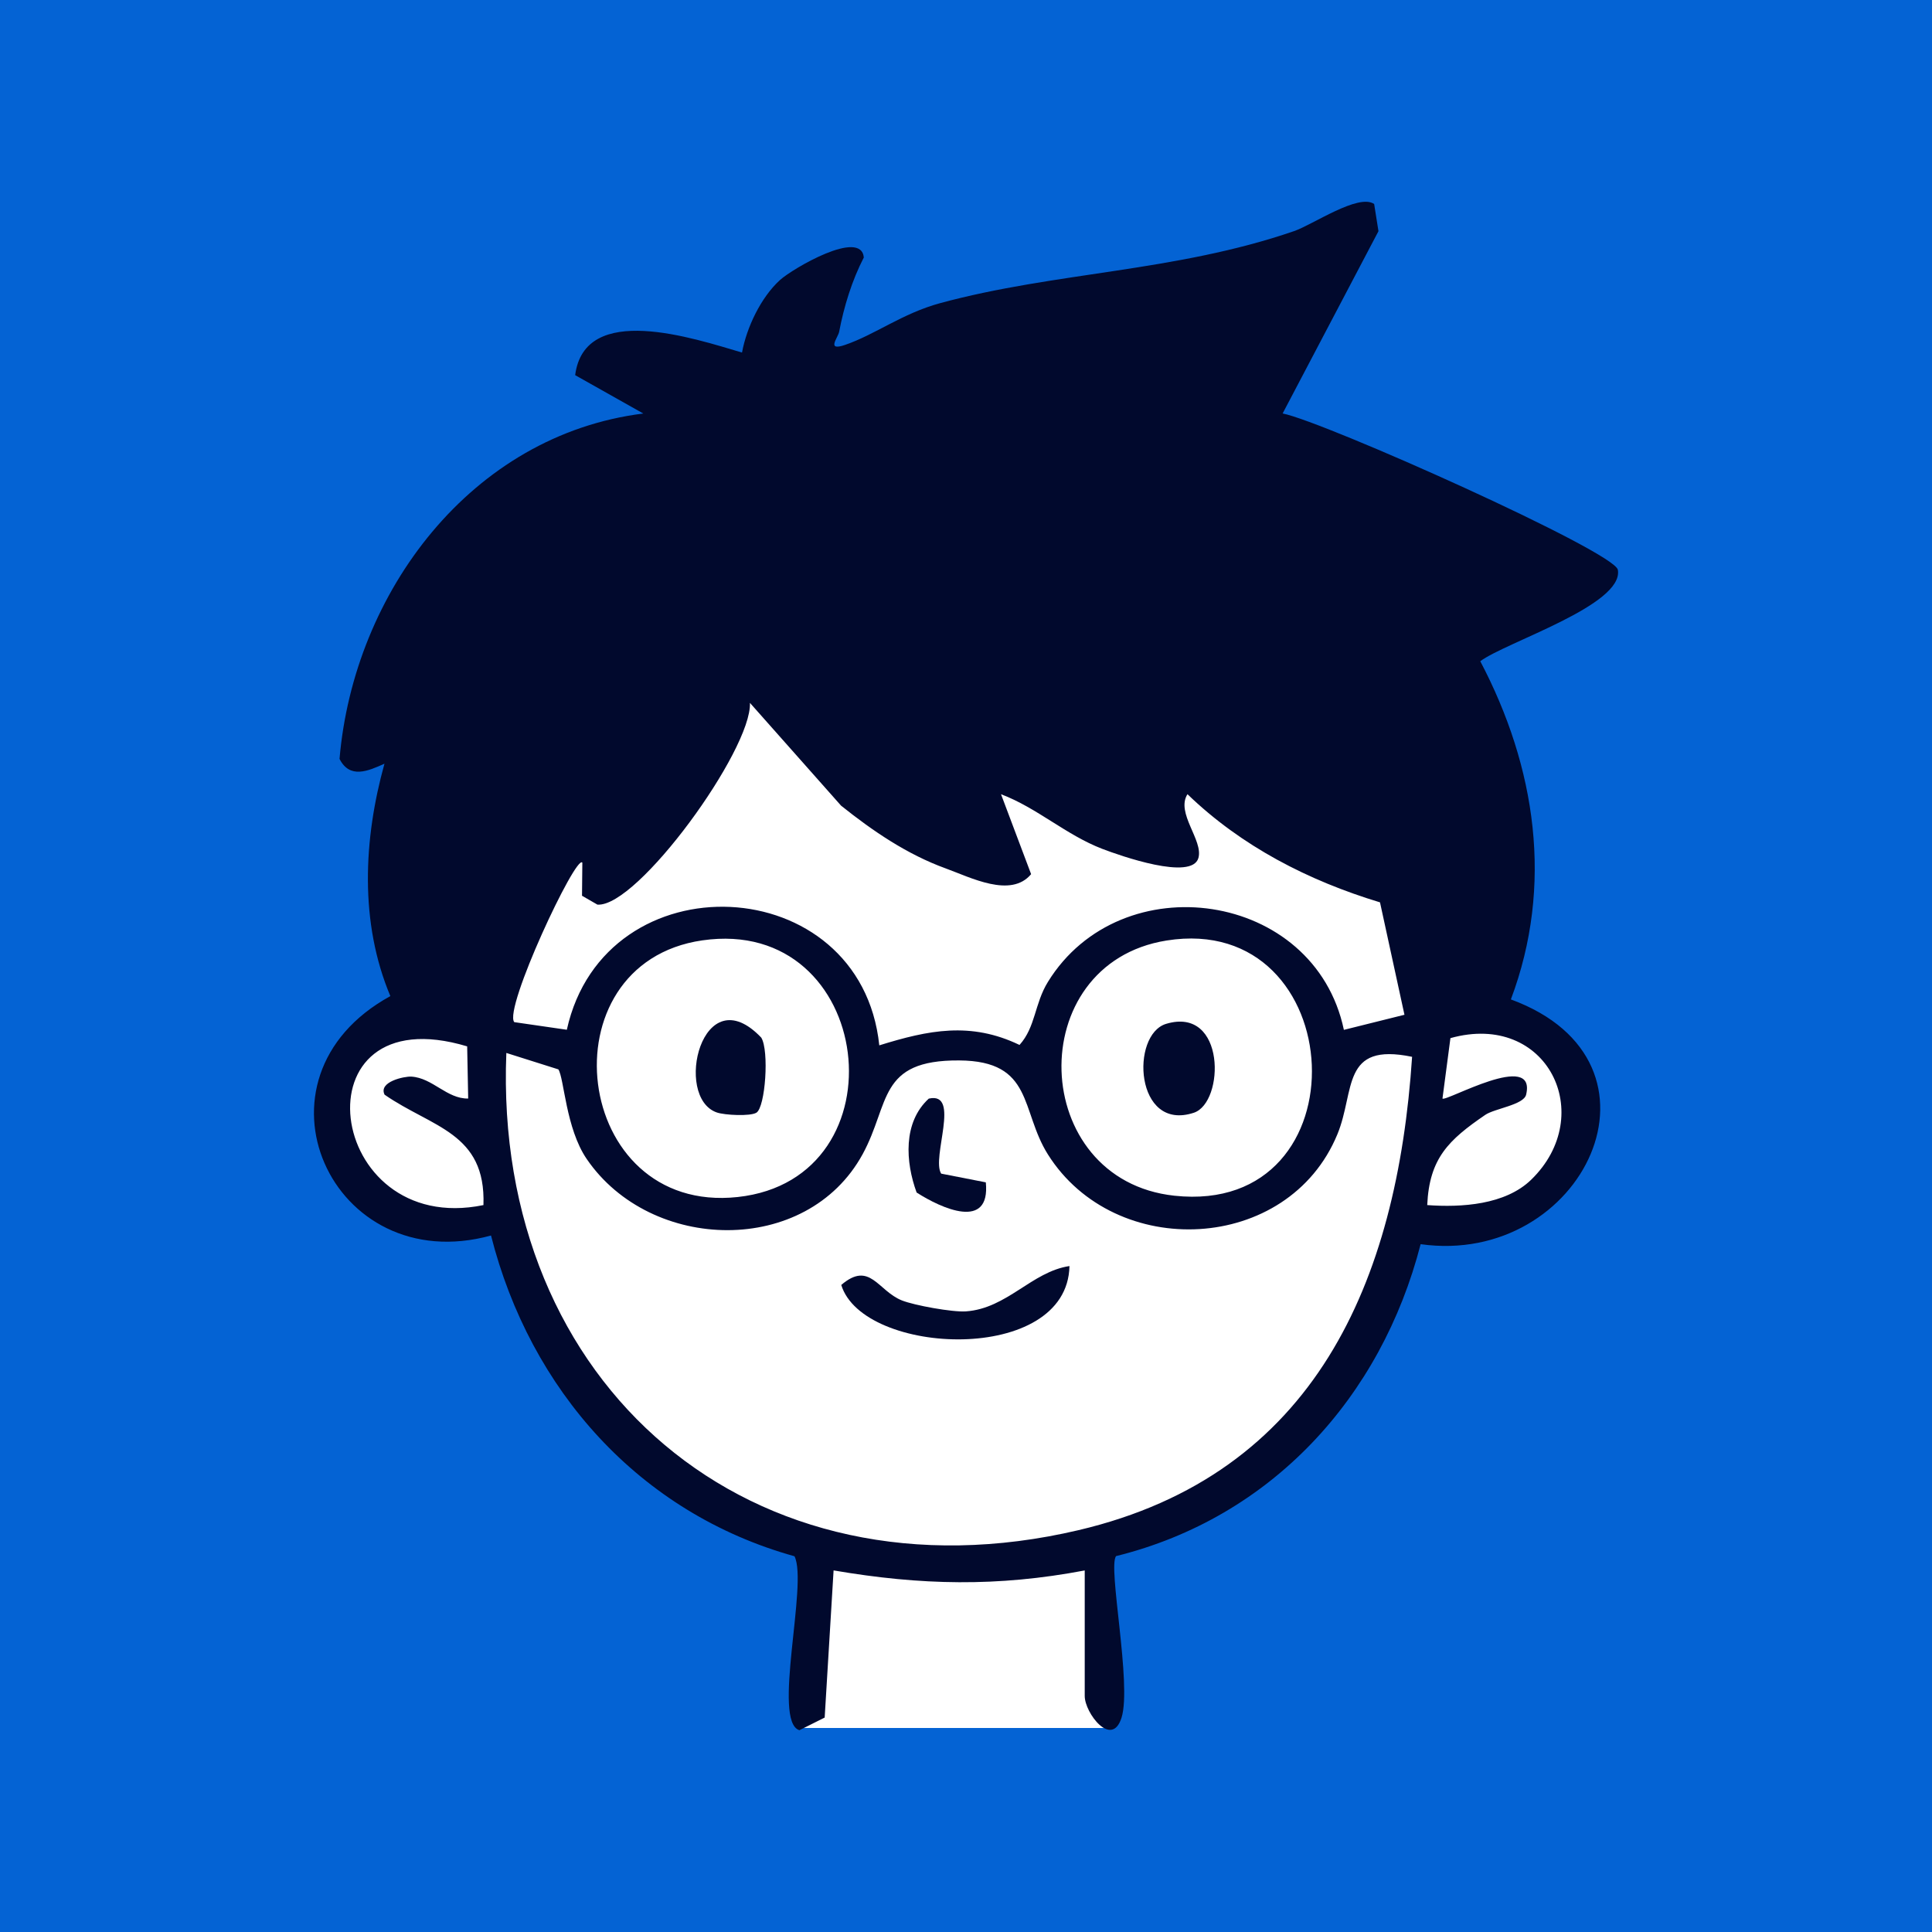
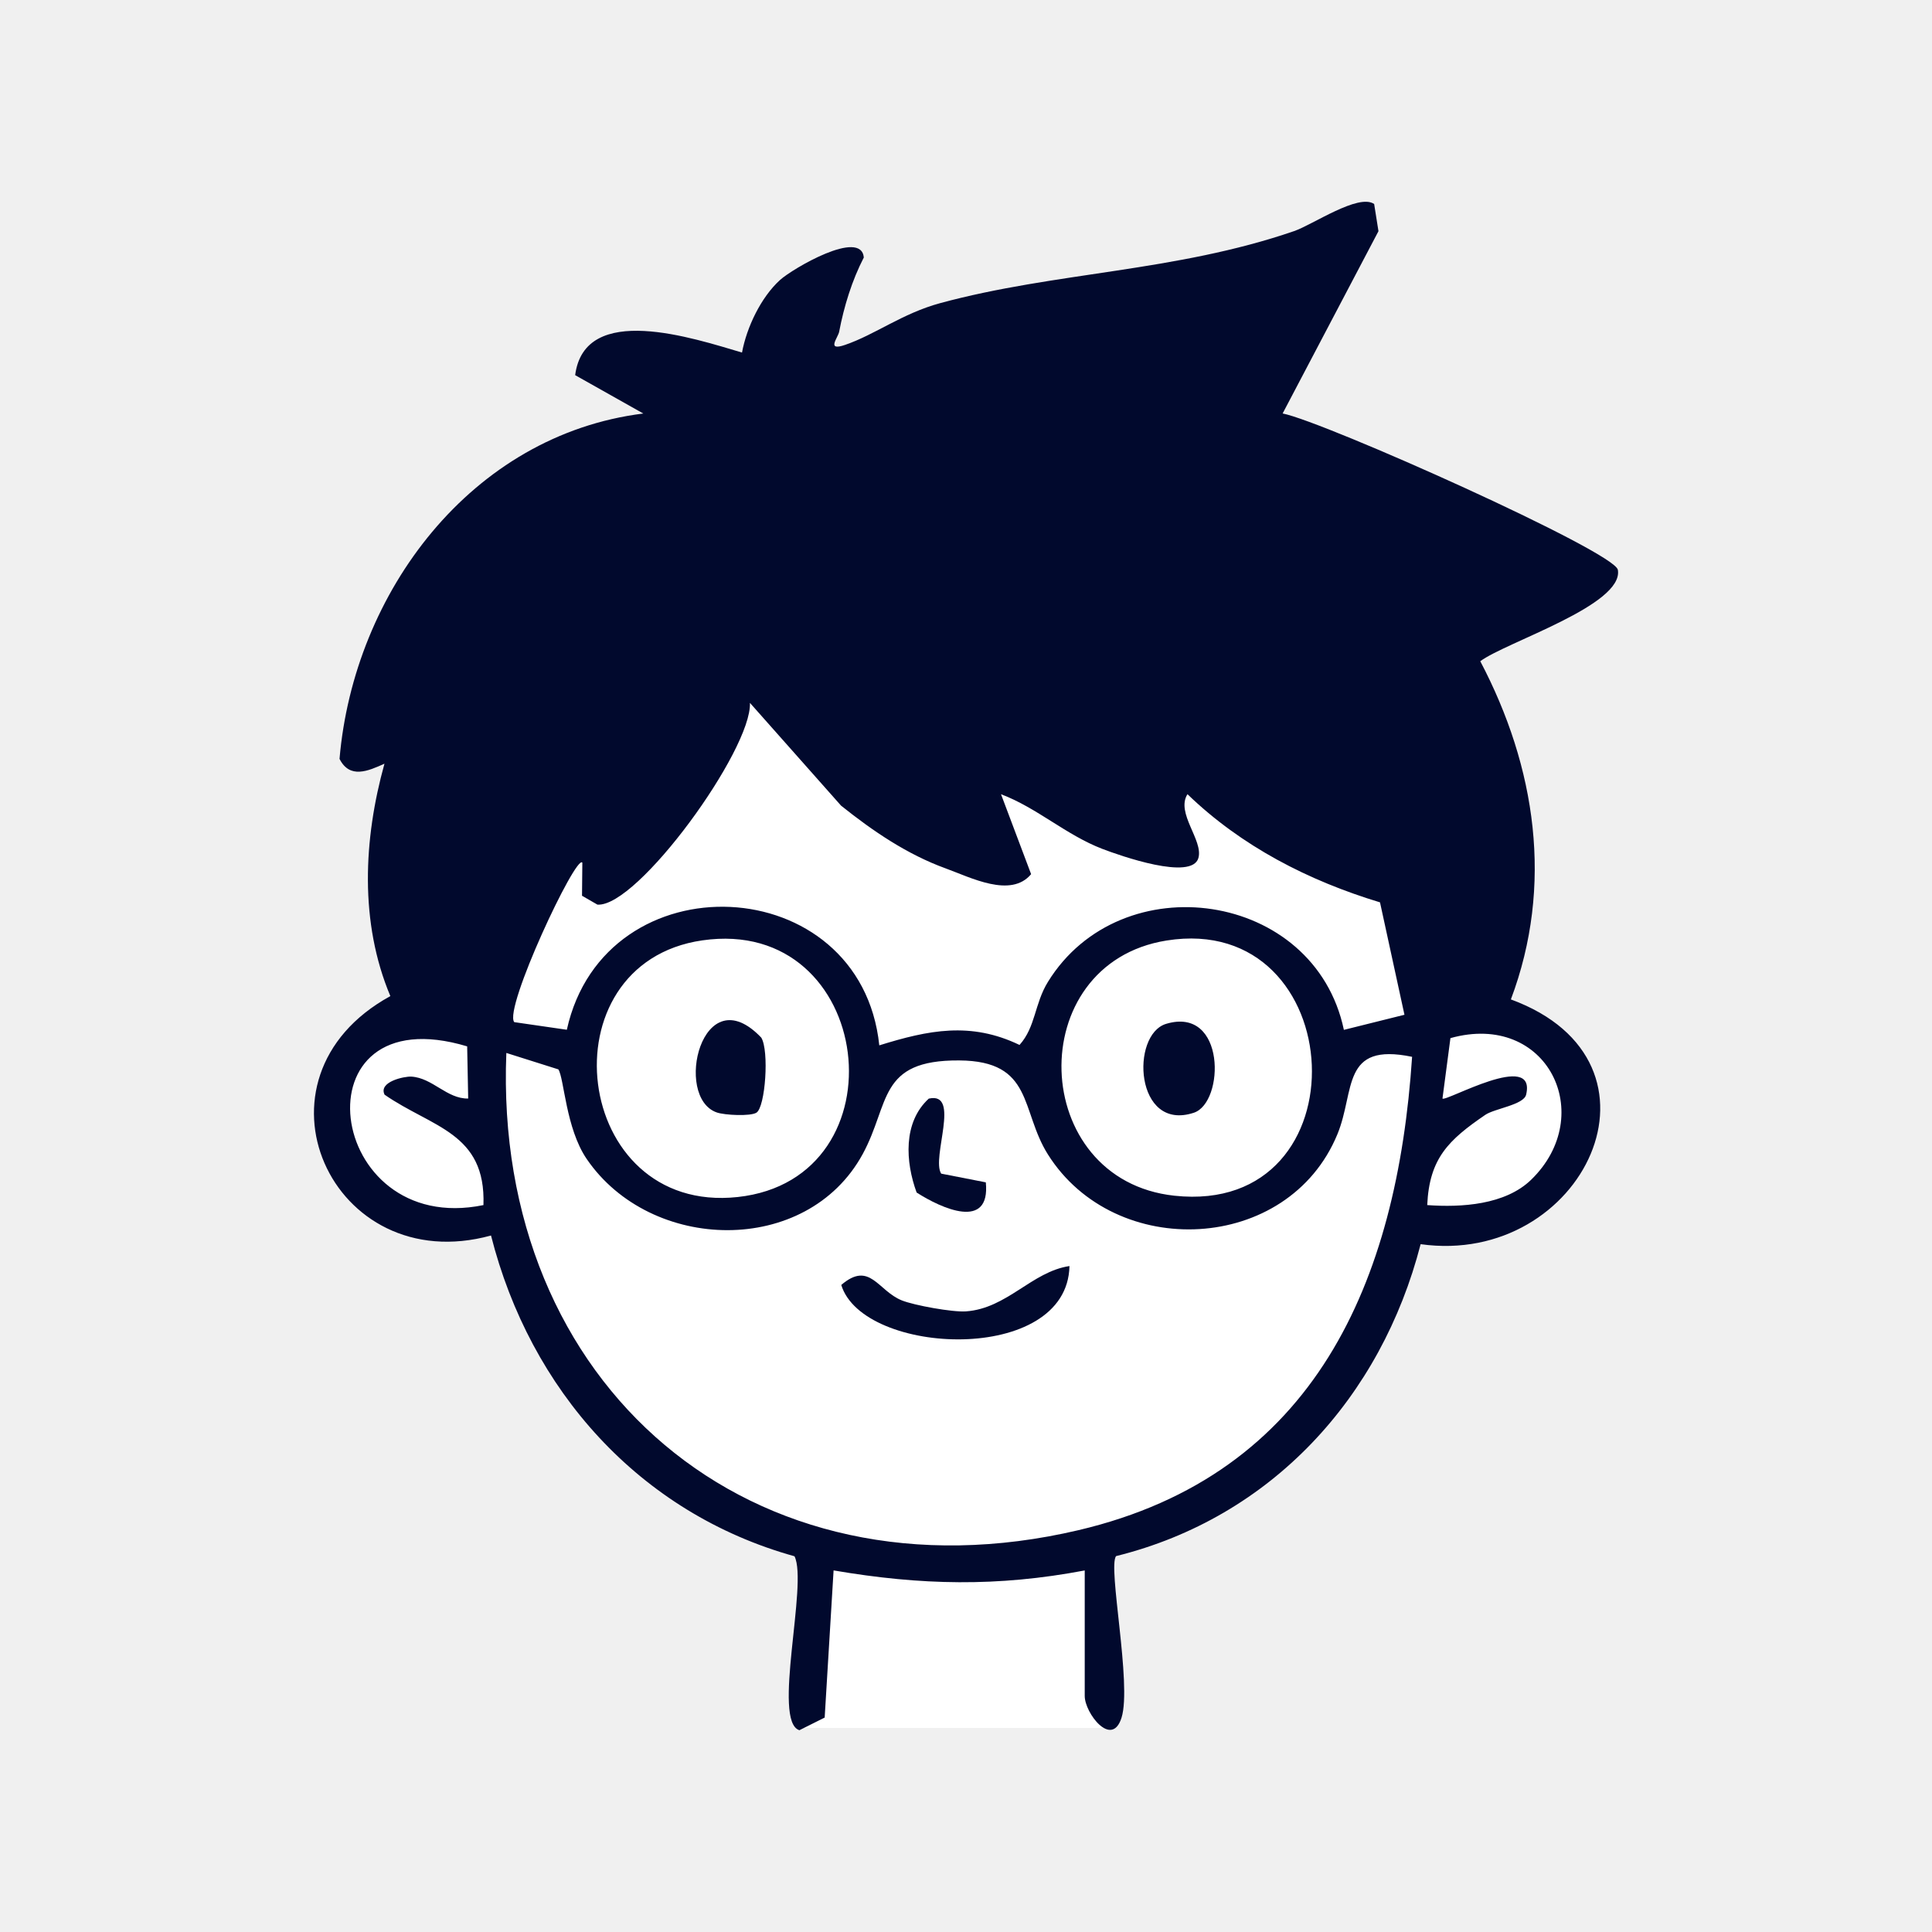
<svg xmlns="http://www.w3.org/2000/svg" id="Layer_1" data-name="Layer 1" viewBox="0 0 1080 1080">
  <defs>
    <style>
      .cls-1 {
-         fill: #0463d4;
+         fill: #fff;
      }

      .cls-2 {
-         fill: #fff;
-       }
- 
-       .cls-3 {
        fill: #01092d;
      }
    </style>
  </defs>
-   <rect class="cls-1" x="-19.64" y="-29.71" width="1114.56" height="1139.67" />
-   <g>
-     <polygon class="cls-2" points="405.84 361.16 364.04 450.44 338.84 488.62 310.76 444.68 266.13 562.6 233 563.48 195.7 584.35 184.04 615.5 199.88 654.92 238.4 682.28 280.5 673.64 294.94 728.36 325.16 767.24 364.04 811.88 426.37 849.32 459.8 859.13 449.18 965.95 617.01 965.95 617.48 859.13 672.21 844.28 727.54 797.3 775.16 741.03 793.75 685.6 830.24 684.44 865.88 660.83 886.83 634.21 885.32 613.81 884.24 596.79 850.76 570.26 812.07 560.91 779.78 503.17 653.66 416.08 648.8 472.76 551.26 407.96 551.26 482.48 477.08 435.53 405.84 361.16" />
-     <path class="cls-3" d="M606.37,877.89c-48.77,9.23-91.57,8.33-140.39-.02l-4.98,82.26-14.13,7.07c-15.44-4.86,4.93-82-2.74-97.24-86.84-24.17-147.78-93.03-169.65-179.31-89.23,24.6-140.2-87.82-56.27-133.82-17.35-41.28-15.01-87.75-3.29-129.92-9.22,4.14-19.39,8.64-25.12-2.69,7.95-93.13,73.69-181.08,169.81-193.06l-38.09-21.45c5.32-41.09,66.37-20.54,93.27-12.63,2.6-14.09,10.55-30.82,21.21-40.53,6.96-6.34,45.37-28.85,46.88-12.62-6.62,12.81-11.09,27.35-13.78,41.49-.64,3.38-7.37,11.01,3.18,7.42,16.87-5.74,32.13-17.64,53.24-23.37,64.6-17.53,131.44-17.4,197.95-40.3,10.39-3.58,35.92-21.16,44.69-15.13l2.41,15.19-53.57,101.9c23.32,4.6,185.61,77.2,187.39,87.41,3.43,19.72-62.6,40.39-76.91,51.09,31.1,59.12,41.12,125.24,17.11,189.05,95.42,35.05,40.44,149.59-50.45,136.82-22.04,85.51-83.32,152.82-170.22,174.36-4.83,5.57,8.89,71.56,3.04,90.29-5.42,17.34-20.59-2.56-20.59-12.08v-70.2ZM559.57,443.97l16.83,44.69c-11.34,13.57-33.74,1.87-47.72-3.2-21.61-7.84-40.73-20.88-58.51-35.09l-50.95-57.46c1.09,26.24-62.84,114.43-85.26,112.78l-8.61-4.96.18-18.5c-3.42-5.12-44.22,81.89-38.05,89.15l29.38,4.26c21.25-96.22,164.35-89.77,174.67,8.72,27.54-8.57,51.09-13.34,78.39-.23,9.03-10.01,8.31-22.98,15.88-35.25,40.86-66.27,149.04-51.05,165.44,26.82l33.86-8.44-13.67-62.84c-39.98-12.11-77.41-31.29-107.63-60.46-6.63,10.54,8.91,25.71,6.13,35.63-3.61,12.91-43.68-1.21-53.72-5.06-20.27-7.77-36.51-22.97-56.62-30.55ZM392.62,525.67c-89.21,12.9-72.89,153.47,19.71,143.48,93.96-10.13,76.8-157.44-19.71-143.48ZM652.09,525.76c-80.92,12.96-77.05,133.88,4.4,142.65,107.49,11.57,98.81-159.18-4.4-142.65ZM261.16,584.93c-96.85-29.16-79.82,107,9.09,88.72,1.43-40.59-28.78-43.32-55.27-61.72-3.57-7.27,11.16-10.32,14.93-10.1,11.93.7,19.87,12.49,31.81,12.26l-.57-29.16ZM855.94,659.47c37.17-36.1,9.1-94.29-45.14-79.15l-4.45,33.78c1.83,1.96,52.71-27.28,46.76-2.17-1.35,5.71-17.63,7.74-22.81,11.27-20.51,14.02-31.3,24.27-32.47,50.45,19.07,1.39,43.6-.09,58.11-14.18ZM312.13,597.79l-29.08-9.19c-7.47,185.73,136.98,309.83,319.92,266.75,132.25-31.15,178.04-138.76,186.4-264.58-39.82-8.25-31.71,18.96-41.77,43.32-27.49,66.59-124.25,70.92-161.82,11.23-15.48-24.59-7.86-52.25-49.56-52.53-45.67-.31-38.53,24.1-54.02,52.44-31.22,57.14-118.36,55.15-154.24,2.63-11.73-17.17-12.58-45.14-15.84-50.08Z" />
-     <path class="cls-3" d="M597.84,707.73c-1.16,55.4-115.39,50.31-127.57,10.57,16.01-13.73,20.42,3.3,33.9,8.65,6.97,2.77,28.27,6.64,35.76,6.12,23.12-1.62,36.82-22.19,57.91-25.34Z" />
-     <path class="cls-3" d="M526.13,656.07l24.95,4.87c2.68,27.11-24.83,14.58-38.68,5.69-6.24-17.04-7.73-39.21,6.8-52.5,18.14-4.1,1.28,33.15,6.93,41.95Z" />
-     <path class="cls-3" d="M422.83,622c-3.4,2.11-17.69,1.4-22.09-.11-24.5-8.41-8.28-76.56,24.82-41.84,4.48,7.28,2.29,38.85-2.72,41.95Z" />
-     <path class="cls-3" d="M651.92,572.32c33.44-9.97,32.72,44.03,15.42,49.72-32.98,10.85-35.52-43.73-15.42-49.72Z" />
-   </g>
+   <polygon class="cls-1" points="405.84 361.16 364.04 450.44 338.84 488.62 310.76 444.68 266.13 562.6 233 563.48 195.7 584.35 184.04 615.5 199.88 654.92 238.4 682.28 280.5 673.64 294.94 728.36 325.16 767.24 364.04 811.88 426.37 849.32 459.8 859.13 449.18 965.95 617.01 965.95 617.48 859.13 672.21 844.28 727.54 797.3 775.16 741.03 793.75 685.6 830.24 684.44 865.88 660.83 886.83 634.21 885.32 613.81 884.24 596.79 850.76 570.26 812.07 560.91 779.78 503.17 653.66 416.08 648.8 472.76 551.26 407.96 551.26 482.48 477.08 435.53 405.84 361.16" />
+   <path class="cls-2" d="M606.37,877.89c-48.77,9.23-91.57,8.33-140.39-.02l-4.98,82.26-14.13,7.07c-15.44-4.86,4.93-82-2.74-97.24-86.84-24.17-147.78-93.03-169.65-179.31-89.23,24.6-140.2-87.82-56.27-133.82-17.35-41.28-15.01-87.75-3.29-129.92-9.22,4.14-19.39,8.64-25.12-2.69,7.95-93.13,73.69-181.08,169.81-193.06l-38.09-21.45c5.32-41.09,66.37-20.54,93.27-12.63,2.6-14.09,10.55-30.82,21.21-40.53,6.96-6.34,45.37-28.85,46.88-12.62-6.62,12.81-11.09,27.35-13.78,41.49-.64,3.38-7.37,11.01,3.18,7.42,16.87-5.74,32.13-17.64,53.24-23.37,64.6-17.53,131.44-17.4,197.95-40.3,10.39-3.58,35.92-21.16,44.69-15.13l2.41,15.19-53.57,101.9c23.32,4.6,185.61,77.2,187.39,87.41,3.43,19.72-62.6,40.39-76.91,51.09,31.1,59.12,41.12,125.24,17.11,189.05,95.42,35.05,40.44,149.59-50.45,136.82-22.04,85.51-83.32,152.82-170.22,174.36-4.83,5.57,8.89,71.56,3.04,90.29-5.42,17.34-20.59-2.56-20.59-12.08v-70.2ZM559.57,443.97l16.83,44.69c-11.34,13.57-33.74,1.87-47.72-3.2-21.61-7.84-40.73-20.88-58.51-35.09l-50.95-57.46c1.09,26.24-62.84,114.43-85.26,112.78l-8.61-4.96.18-18.5c-3.42-5.12-44.22,81.89-38.05,89.15l29.38,4.26c21.25-96.22,164.35-89.77,174.67,8.72,27.54-8.57,51.09-13.34,78.39-.23,9.03-10.01,8.31-22.98,15.88-35.25,40.86-66.27,149.04-51.05,165.44,26.82l33.86-8.44-13.67-62.84c-39.98-12.11-77.41-31.29-107.63-60.46-6.63,10.54,8.91,25.71,6.13,35.63-3.61,12.91-43.68-1.21-53.72-5.06-20.27-7.77-36.51-22.97-56.62-30.55ZM392.62,525.67c-89.21,12.9-72.89,153.47,19.71,143.48,93.96-10.13,76.8-157.44-19.71-143.48ZM652.09,525.76c-80.92,12.96-77.05,133.88,4.4,142.65,107.49,11.57,98.81-159.18-4.4-142.65ZM261.16,584.93c-96.85-29.16-79.82,107,9.09,88.72,1.43-40.59-28.78-43.32-55.27-61.72-3.57-7.27,11.16-10.32,14.93-10.1,11.93.7,19.87,12.49,31.81,12.26l-.57-29.16ZM855.94,659.47c37.17-36.1,9.1-94.29-45.14-79.15l-4.45,33.78c1.83,1.96,52.71-27.28,46.76-2.17-1.35,5.71-17.63,7.74-22.81,11.27-20.51,14.02-31.3,24.27-32.47,50.45,19.07,1.39,43.6-.09,58.11-14.18ZM312.13,597.79l-29.08-9.19c-7.47,185.73,136.98,309.83,319.92,266.75,132.25-31.15,178.04-138.76,186.4-264.58-39.82-8.25-31.71,18.96-41.77,43.32-27.49,66.59-124.25,70.92-161.82,11.23-15.48-24.59-7.86-52.25-49.56-52.53-45.67-.31-38.53,24.1-54.02,52.44-31.22,57.14-118.36,55.15-154.24,2.63-11.73-17.17-12.58-45.14-15.84-50.08Z" />
+   <path class="cls-2" d="M597.84,707.73c-1.16,55.4-115.39,50.31-127.57,10.57,16.01-13.73,20.42,3.3,33.9,8.65,6.97,2.77,28.27,6.64,35.76,6.12,23.12-1.62,36.82-22.19,57.91-25.34Z" />
+   <path class="cls-2" d="M526.13,656.07l24.95,4.87c2.68,27.11-24.83,14.58-38.68,5.69-6.24-17.04-7.73-39.21,6.8-52.5,18.14-4.1,1.28,33.15,6.93,41.95Z" />
+   <path class="cls-2" d="M422.83,622c-3.4,2.11-17.69,1.4-22.09-.11-24.5-8.41-8.28-76.56,24.82-41.84,4.48,7.28,2.29,38.85-2.72,41.95Z" />
+   <path class="cls-2" d="M651.92,572.32c33.44-9.97,32.72,44.03,15.42,49.72-32.98,10.85-35.52-43.73-15.42-49.72Z" />
</svg>
